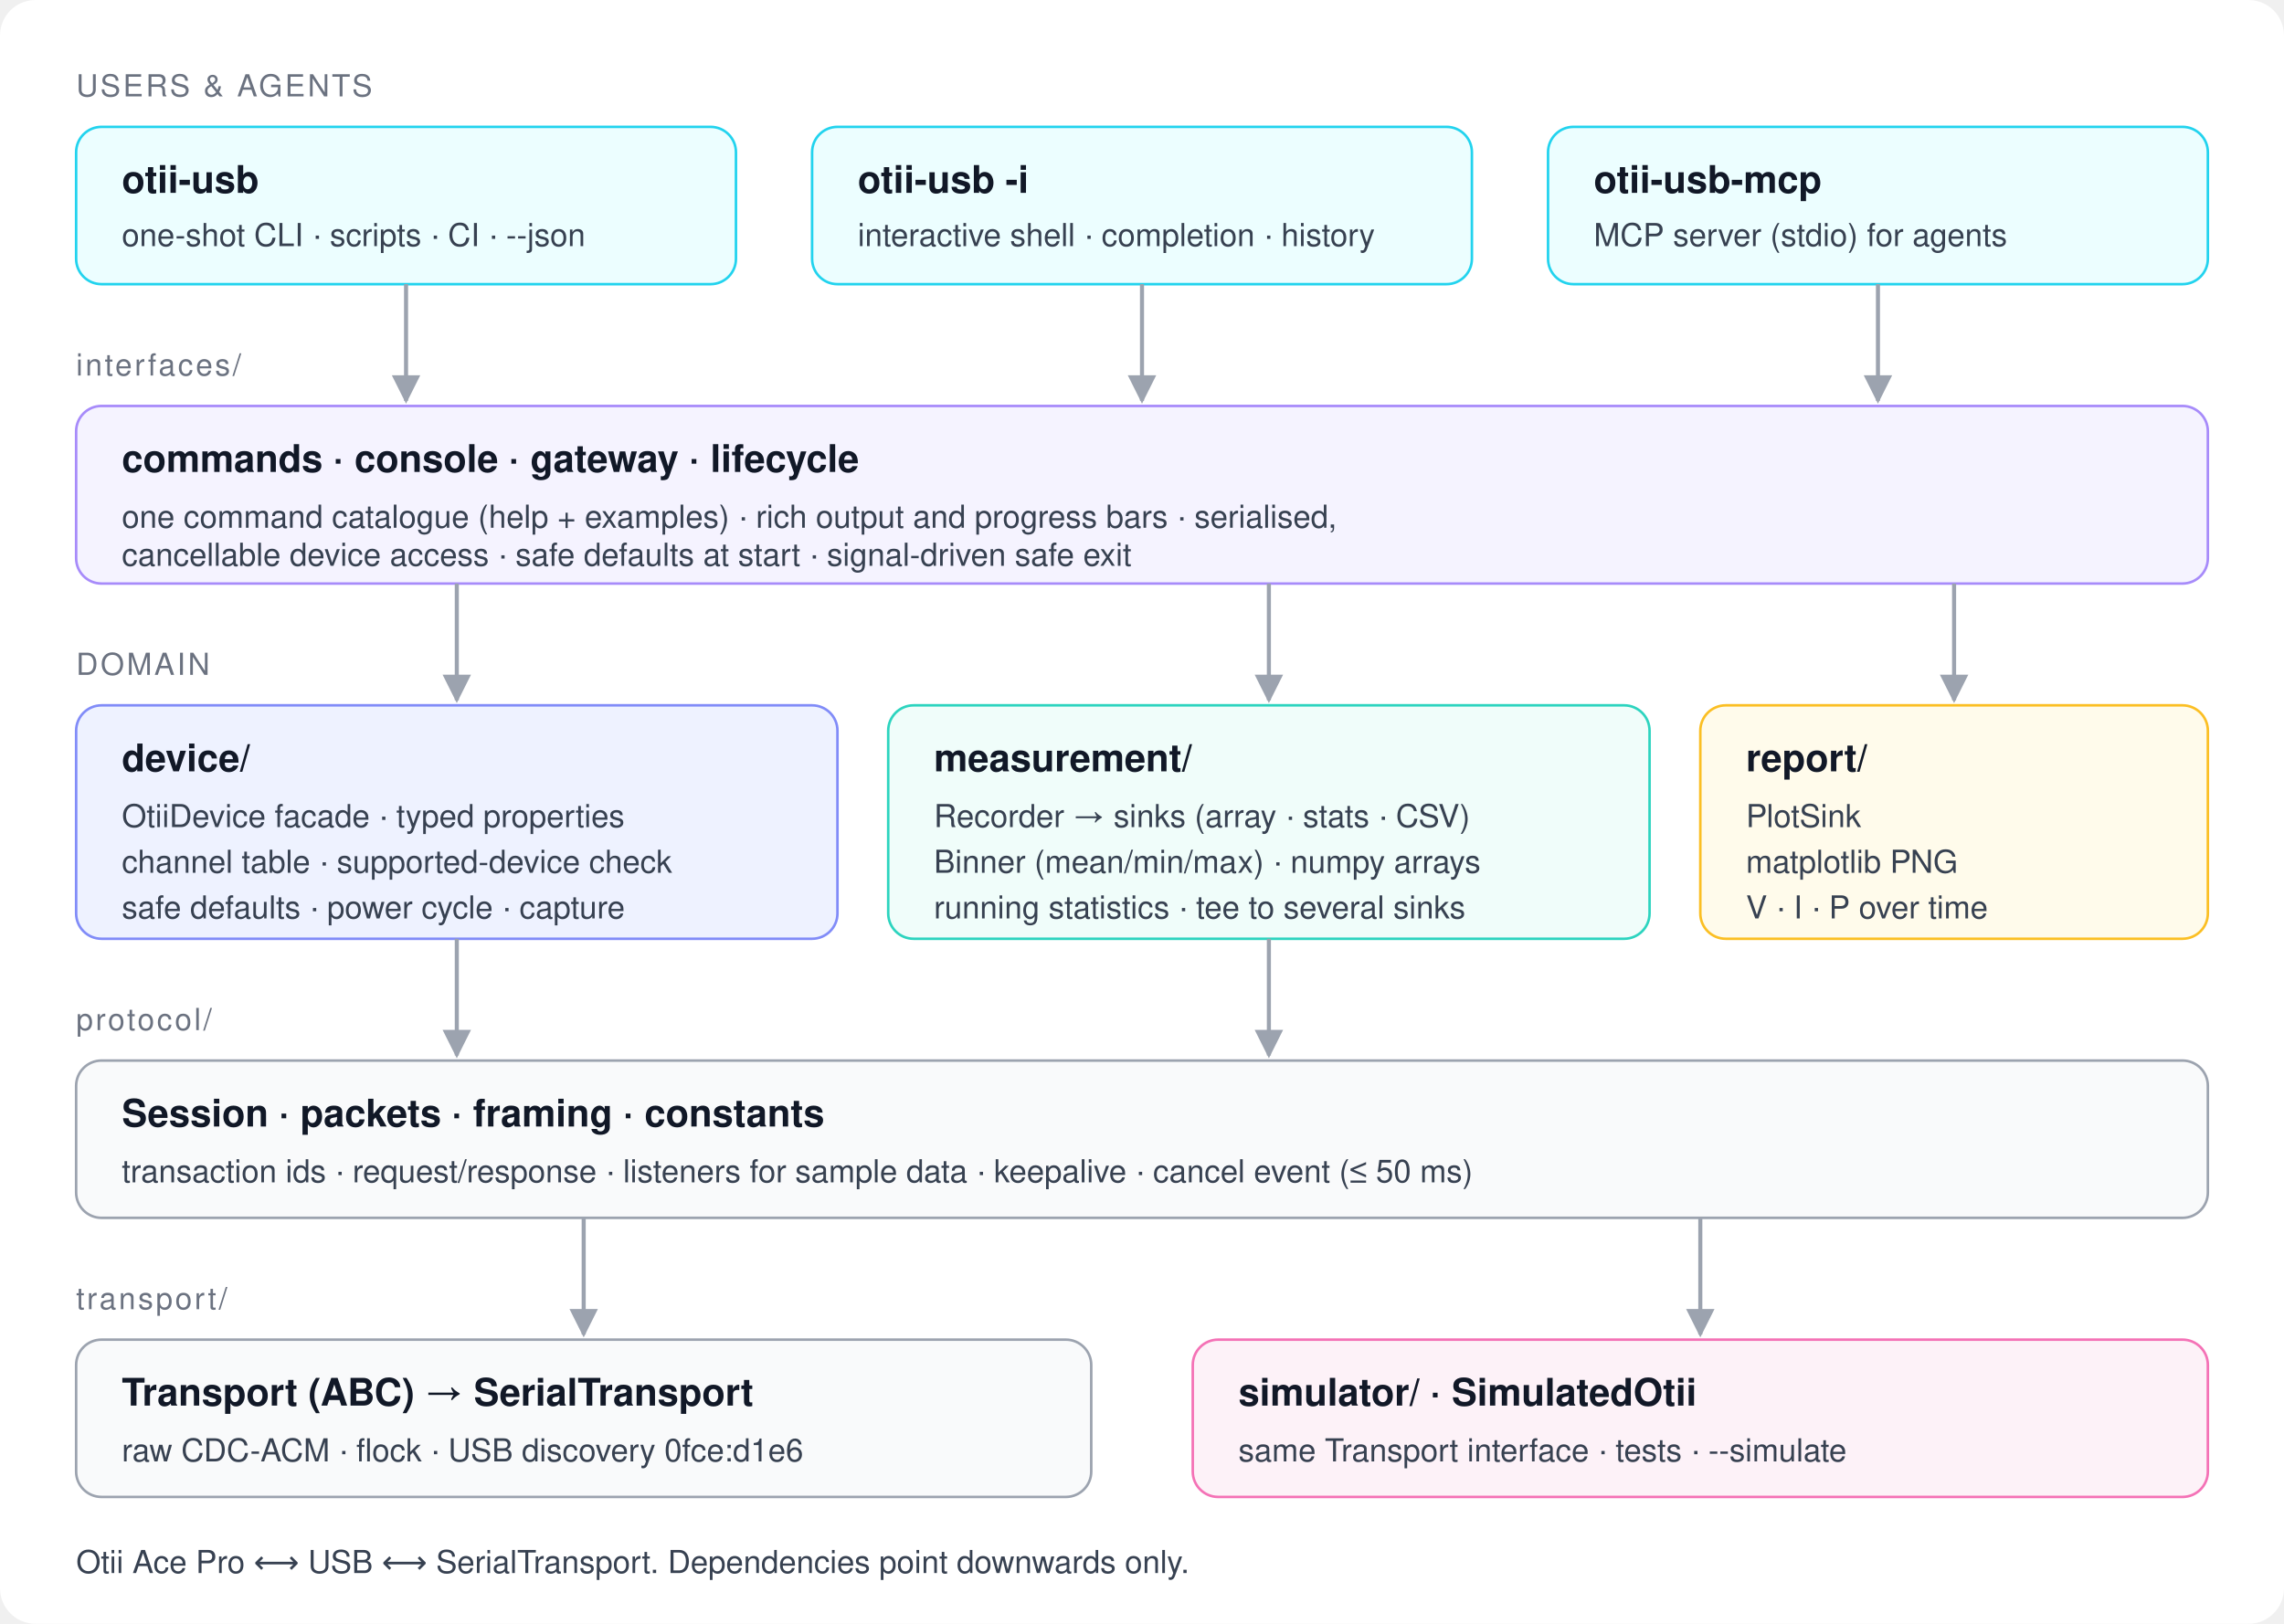
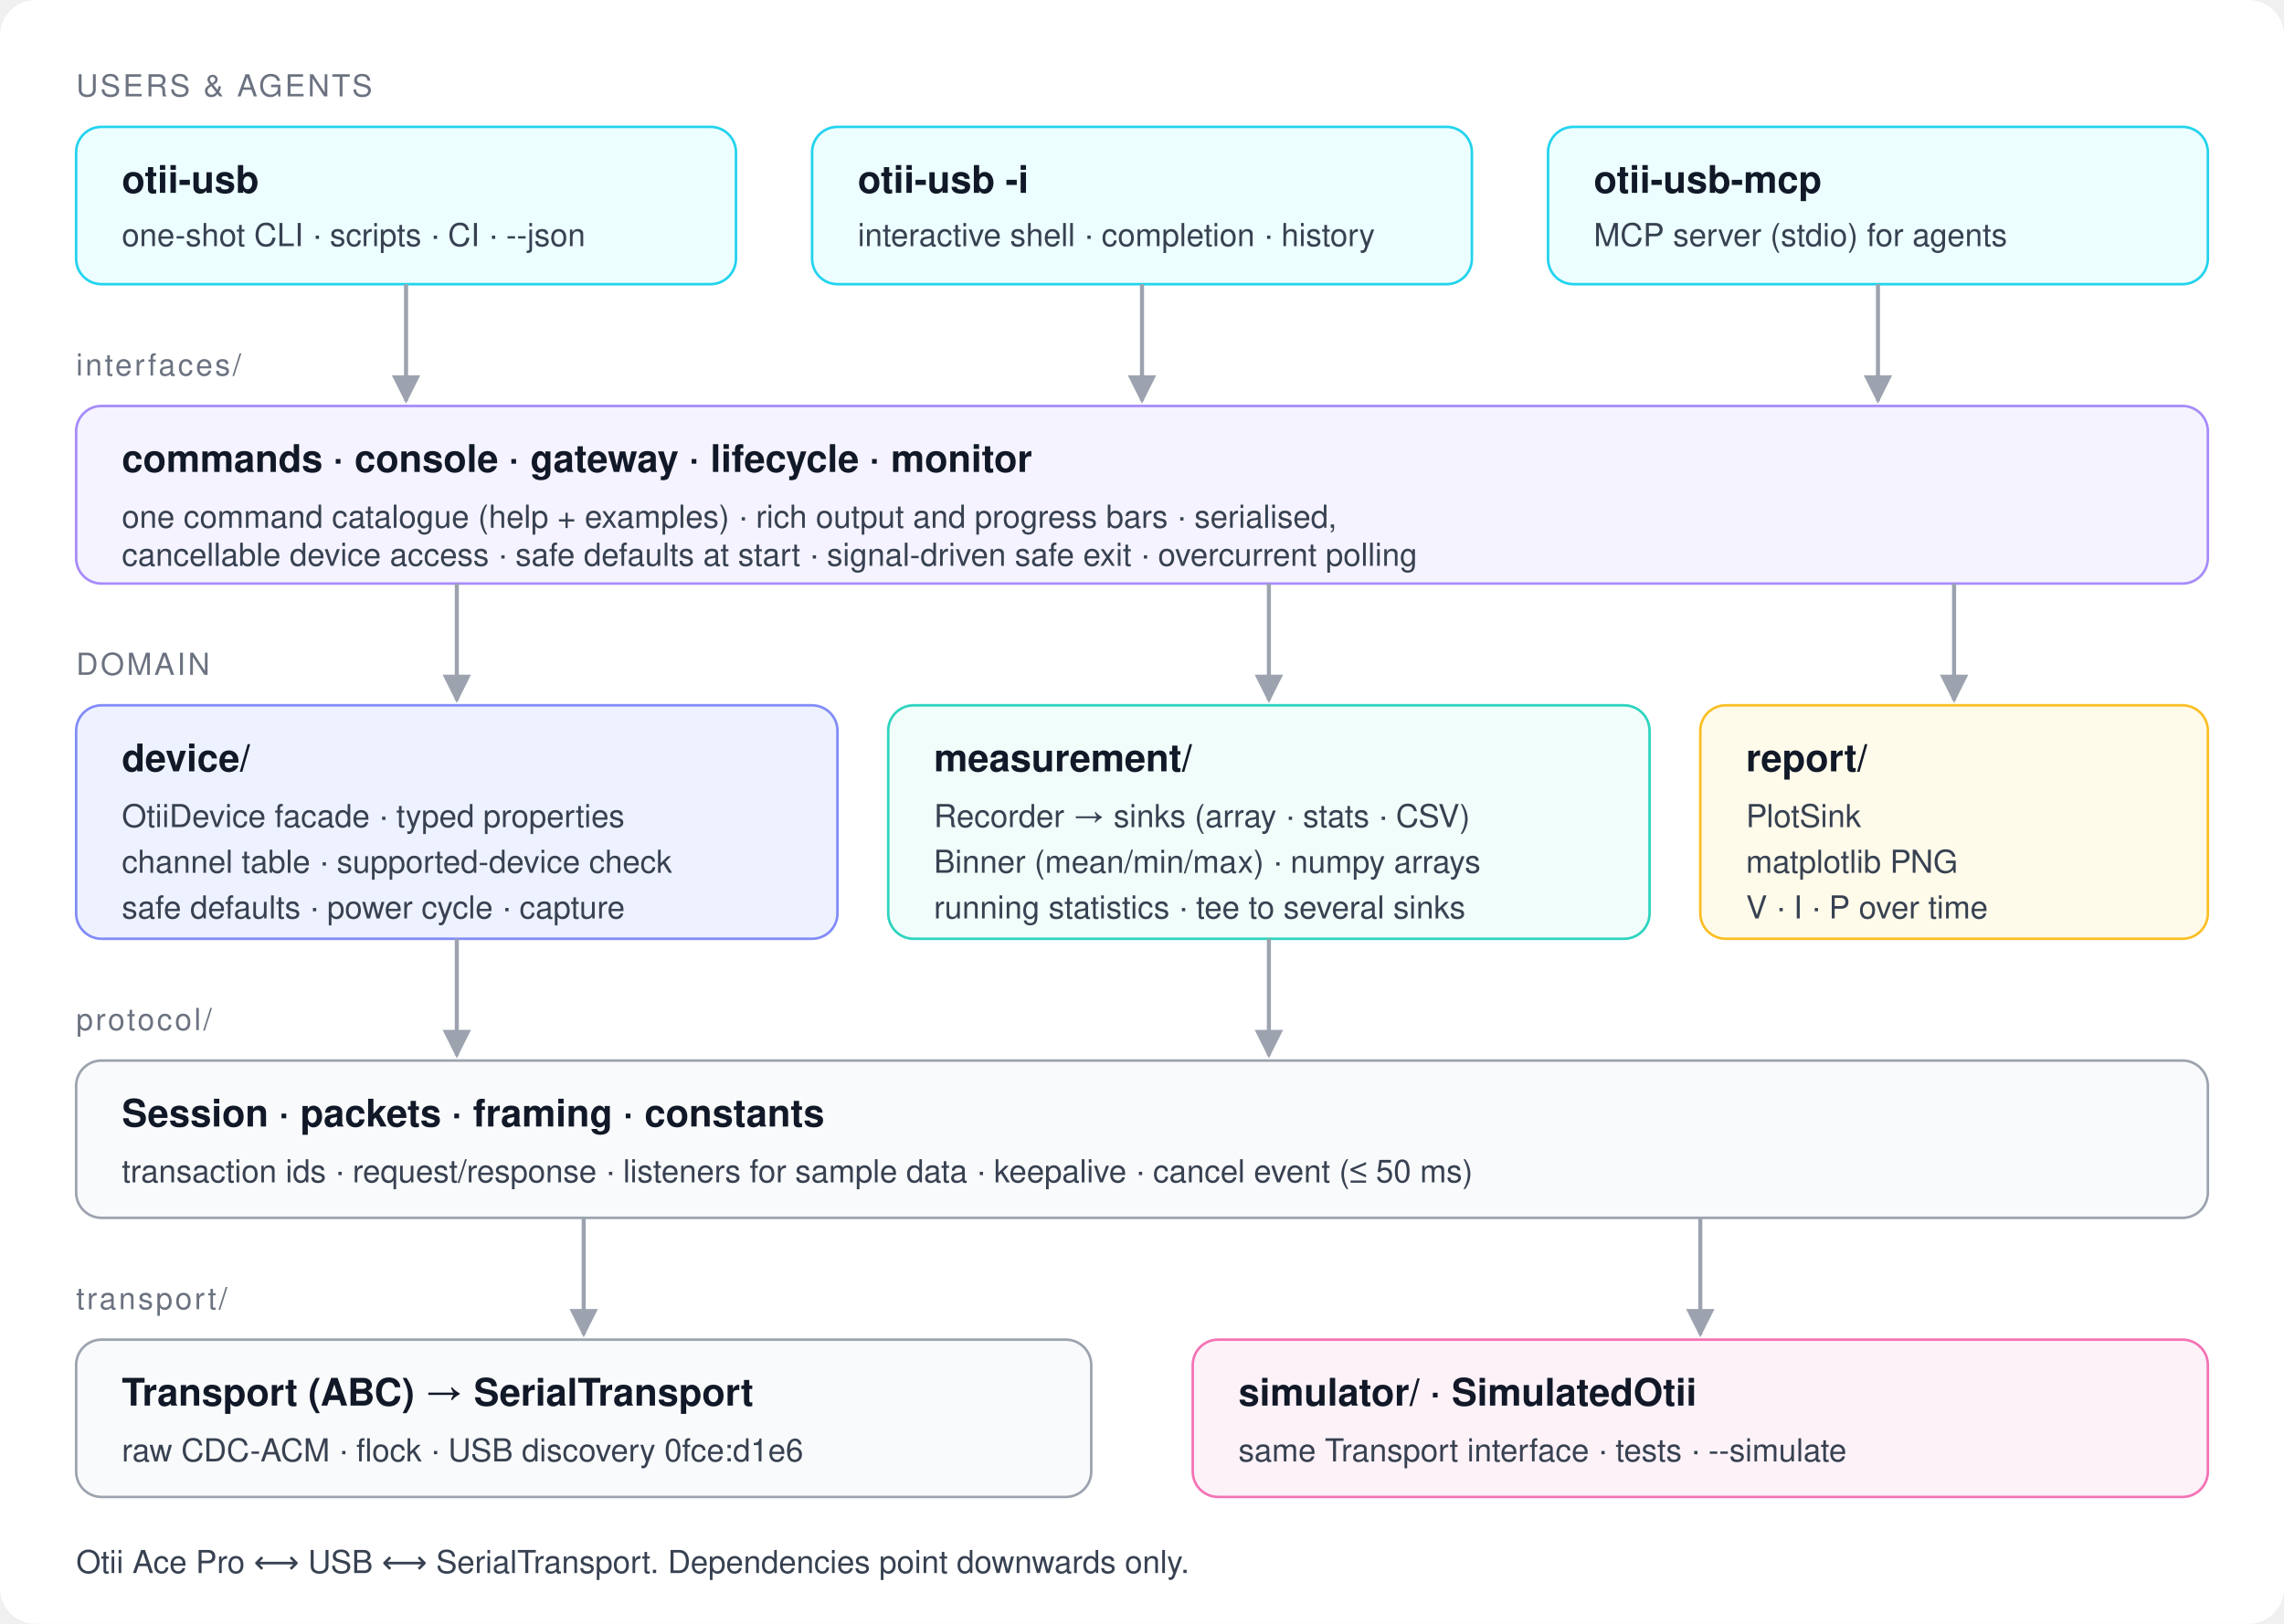
<svg xmlns="http://www.w3.org/2000/svg" width="900" height="640" viewBox="0 0 900 640" font-family="Segoe UI, Helvetica, Arial, sans-serif">
  <rect x="0" y="0" width="900" height="640" rx="14" fill="#ffffff" />
  <style>
    .layer { font-size: 12px; fill: #6b7280; letter-spacing: 0.08em; }
    .box-title { font-size: 15px; font-weight: 600; fill: #111827; }
    .box-text { font-size: 12.5px; fill: #374151; }
    .arrow { stroke: #9ca3af; stroke-width: 1.6; marker-end: url(#head); fill: none; }
  </style>
  <defs>
    <marker id="head" viewBox="0 0 10 10" refX="9" refY="5" markerWidth="7" markerHeight="7" orient="auto-start-reverse">
      <path d="M0,0 L10,5 L0,10 z" fill="#9ca3af" />
    </marker>
  </defs>
  <text class="layer" x="30" y="38">USERS &amp; AGENTS</text>
  <rect x="30" y="50" width="260" height="62" rx="10" fill="#ecfeff" stroke="#22d3ee" />
  <text class="box-title" x="48" y="76">otii-usb</text>
  <text class="box-text" x="48" y="97">one-shot CLI · scripts · CI · --json</text>
  <rect x="320" y="50" width="260" height="62" rx="10" fill="#ecfeff" stroke="#22d3ee" />
  <text class="box-title" x="338" y="76">otii-usb -i</text>
  <text class="box-text" x="338" y="97">interactive shell · completion · history</text>
  <rect x="610" y="50" width="260" height="62" rx="10" fill="#ecfeff" stroke="#22d3ee" />
  <text class="box-title" x="628" y="76">otii-usb-mcp</text>
  <text class="box-text" x="628" y="97">MCP server (stdio) for agents</text>
  <text class="layer" x="30" y="148">interfaces/</text>
  <rect x="30" y="160" width="840" height="70" rx="10" fill="#f5f3ff" stroke="#a78bfa" />
-   <text class="box-title" x="48" y="186">commands · console · gateway · lifecycle</text>
+   <text class="box-title" x="48" y="186">commands · console · gateway · lifecycle · monitor</text>
  <text class="box-text" x="48" y="208">one command catalogue (help + examples) · rich output and progress bars · serialised,</text>
-   <text class="box-text" x="48" y="223">cancellable device access · safe defaults at start · signal-driven safe exit</text>
+   <text class="box-text" x="48" y="223">cancellable device access · safe defaults at start · signal-driven safe exit · overcurrent polling</text>
  <text class="layer" x="30" y="266">DOMAIN</text>
  <rect x="30" y="278" width="300" height="92" rx="10" fill="#eef2ff" stroke="#818cf8" />
  <text class="box-title" x="48" y="304">device/</text>
  <text class="box-text" x="48" y="326">OtiiDevice facade · typed properties</text>
  <text class="box-text" x="48" y="344">channel table · supported-device check</text>
  <text class="box-text" x="48" y="362">safe defaults · power cycle · capture</text>
  <rect x="350" y="278" width="300" height="92" rx="10" fill="#f0fdfa" stroke="#2dd4bf" />
  <text class="box-title" x="368" y="304">measurement/</text>
  <text class="box-text" x="368" y="326">Recorder → sinks (array · stats · CSV)</text>
  <text class="box-text" x="368" y="344">Binner (mean/min/max) · numpy arrays</text>
  <text class="box-text" x="368" y="362">running statistics · tee to several sinks</text>
  <rect x="670" y="278" width="200" height="92" rx="10" fill="#fffbeb" stroke="#fbbf24" />
  <text class="box-title" x="688" y="304">report/</text>
  <text class="box-text" x="688" y="326">PlotSink</text>
  <text class="box-text" x="688" y="344">matplotlib PNG</text>
  <text class="box-text" x="688" y="362">V · I · P over time</text>
  <text class="layer" x="30" y="406">protocol/</text>
  <rect x="30" y="418" width="840" height="62" rx="10" fill="#f9fafb" stroke="#9ca3af" />
  <text class="box-title" x="48" y="444">Session · packets · framing · constants</text>
  <text class="box-text" x="48" y="466">transaction ids · request/response · listeners for sample data · keepalive · cancel event (≤ 50 ms)</text>
  <text class="layer" x="30" y="516">transport/</text>
  <rect x="30" y="528" width="400" height="62" rx="10" fill="#f9fafb" stroke="#9ca3af" />
  <text class="box-title" x="48" y="554">Transport (ABC) → SerialTransport</text>
  <text class="box-text" x="48" y="576">raw CDC-ACM · flock · USB discovery 0fce:d1e6</text>
  <rect x="470" y="528" width="400" height="62" rx="10" fill="#fdf2f8" stroke="#f472b6" />
  <text class="box-title" x="488" y="554">simulator/ · SimulatedOtii</text>
  <text class="box-text" x="488" y="576">same Transport interface · tests · --simulate</text>
  <text class="box-text" x="30" y="620" fill="#6b7280">Otii Ace Pro ⟷ USB ⟷ SerialTransport.  Dependencies point downwards only.</text>
  <path class="arrow" d="M160 112 V158" />
  <path class="arrow" d="M450 112 V158" />
  <path class="arrow" d="M740 112 V158" />
  <path class="arrow" d="M180 230 V276" />
  <path class="arrow" d="M500 230 V276" />
  <path class="arrow" d="M770 230 V276" />
  <path class="arrow" d="M180 370 V416" />
  <path class="arrow" d="M500 370 V416" />
  <path class="arrow" d="M230 480 V526" />
  <path class="arrow" d="M670 480 V526" />
</svg>
